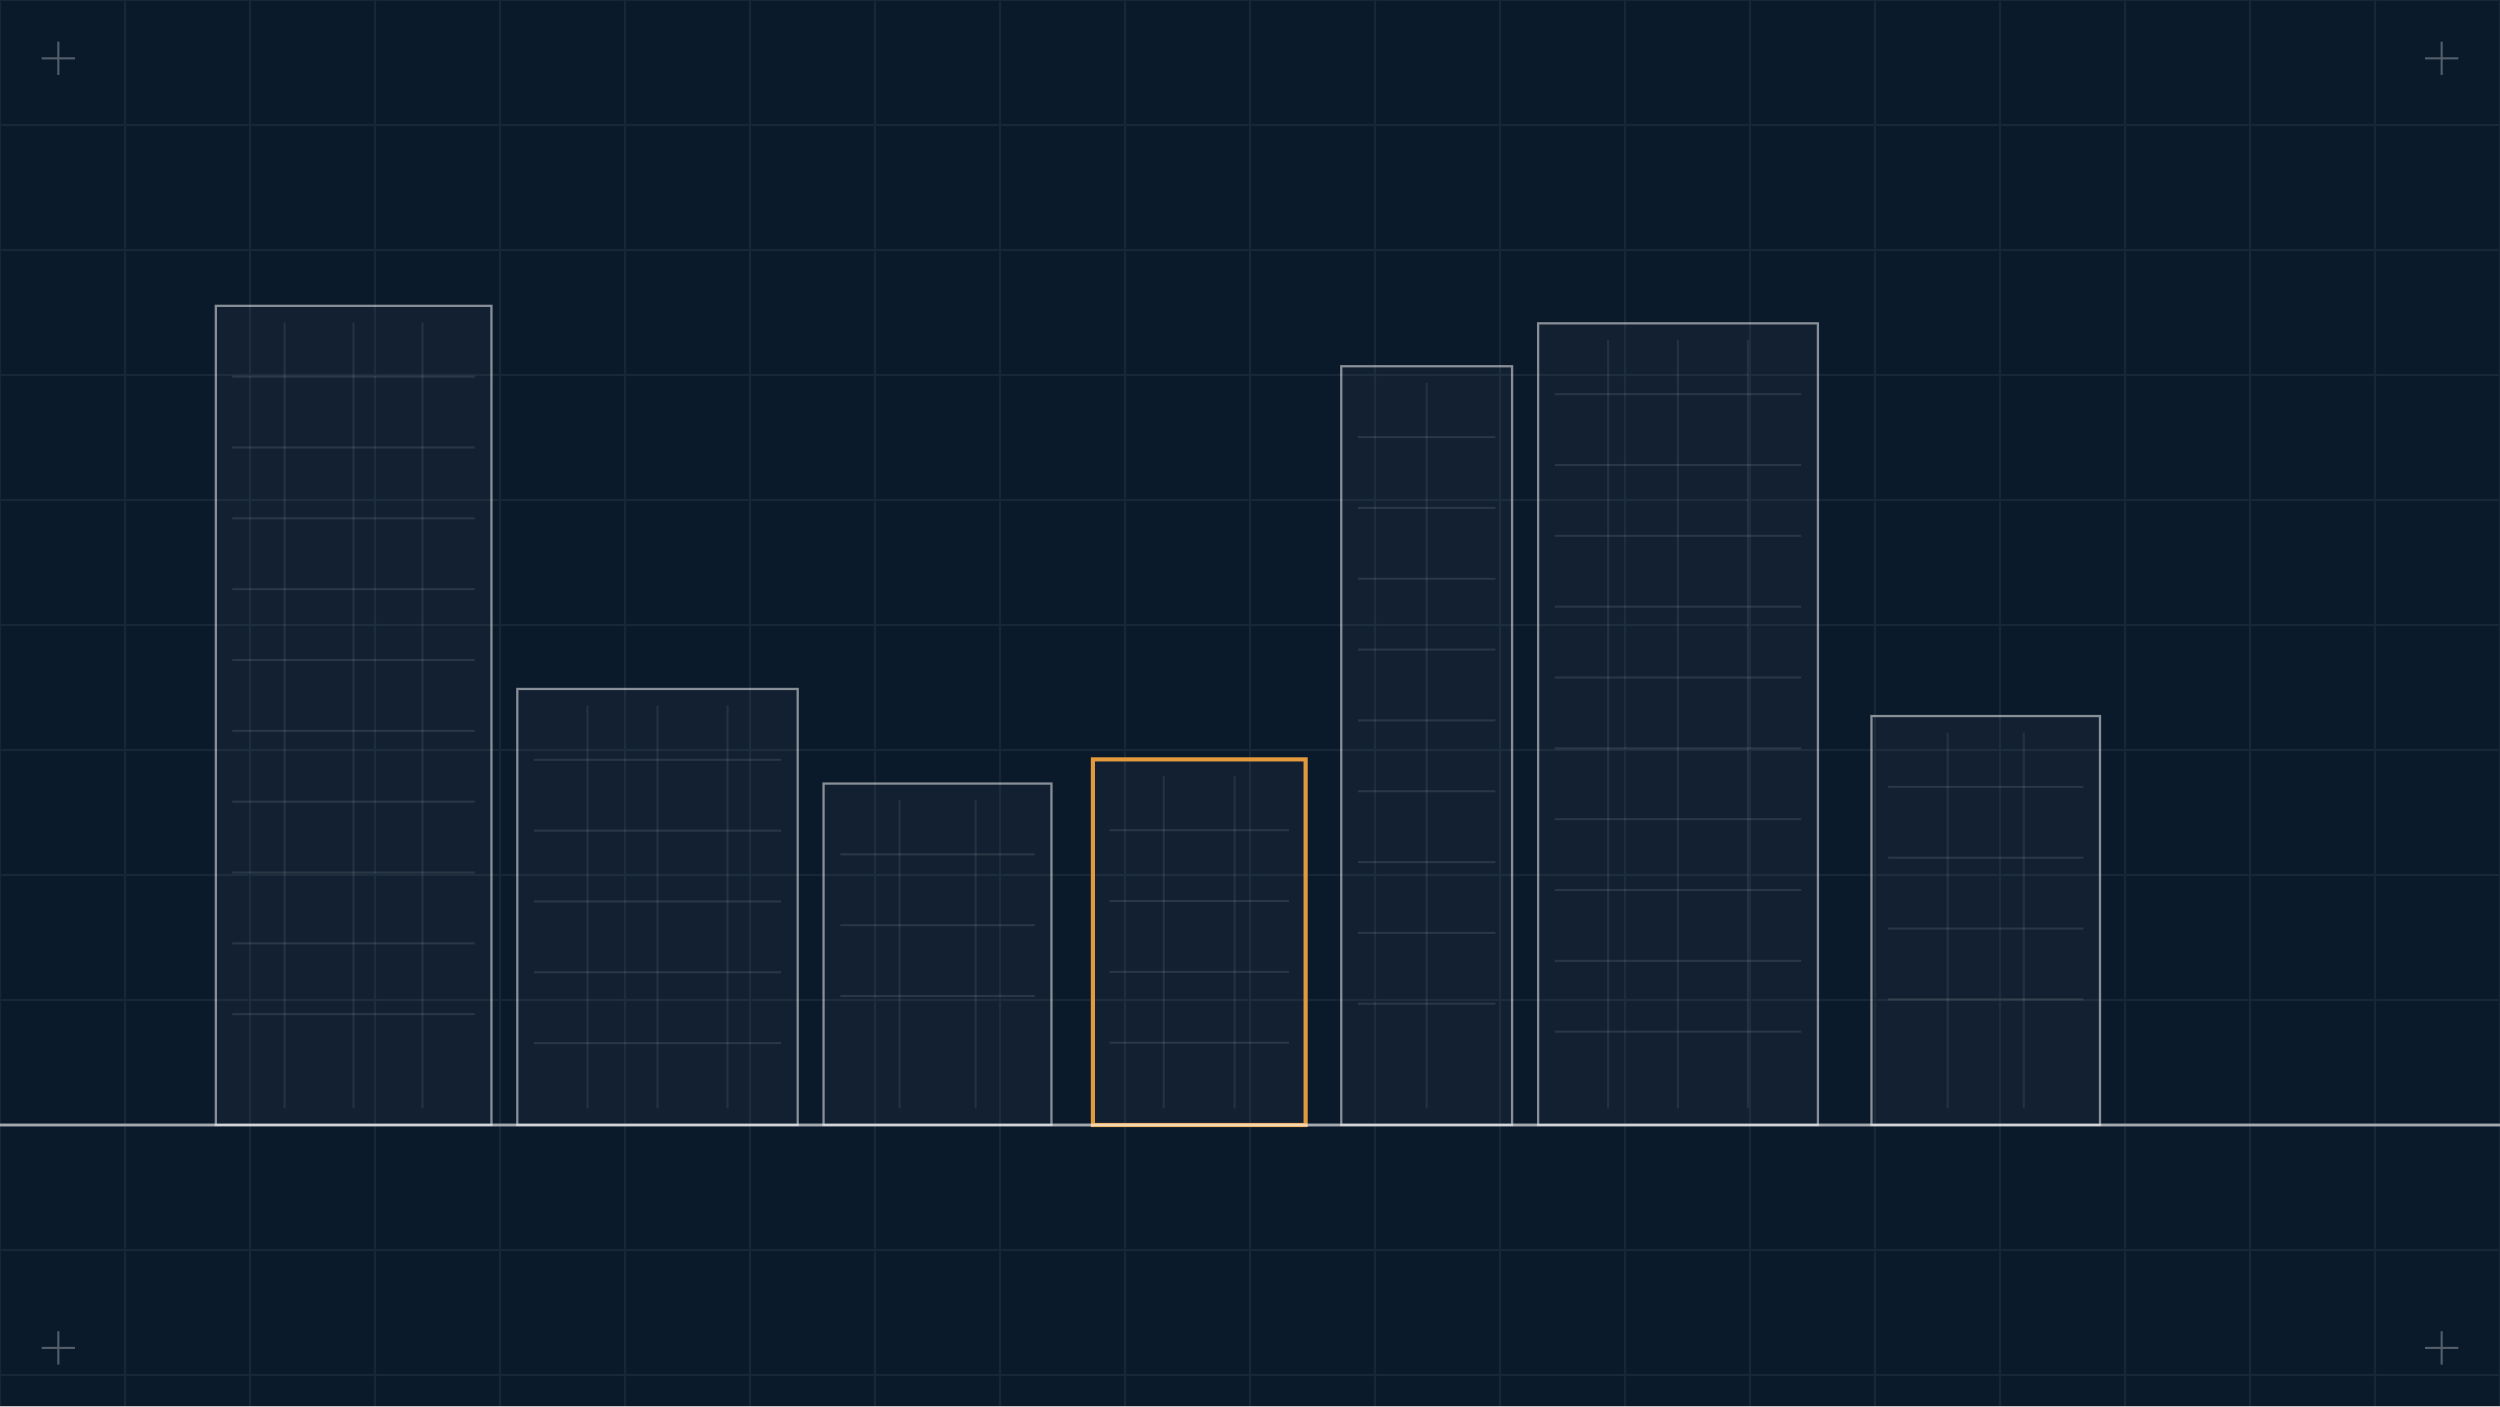
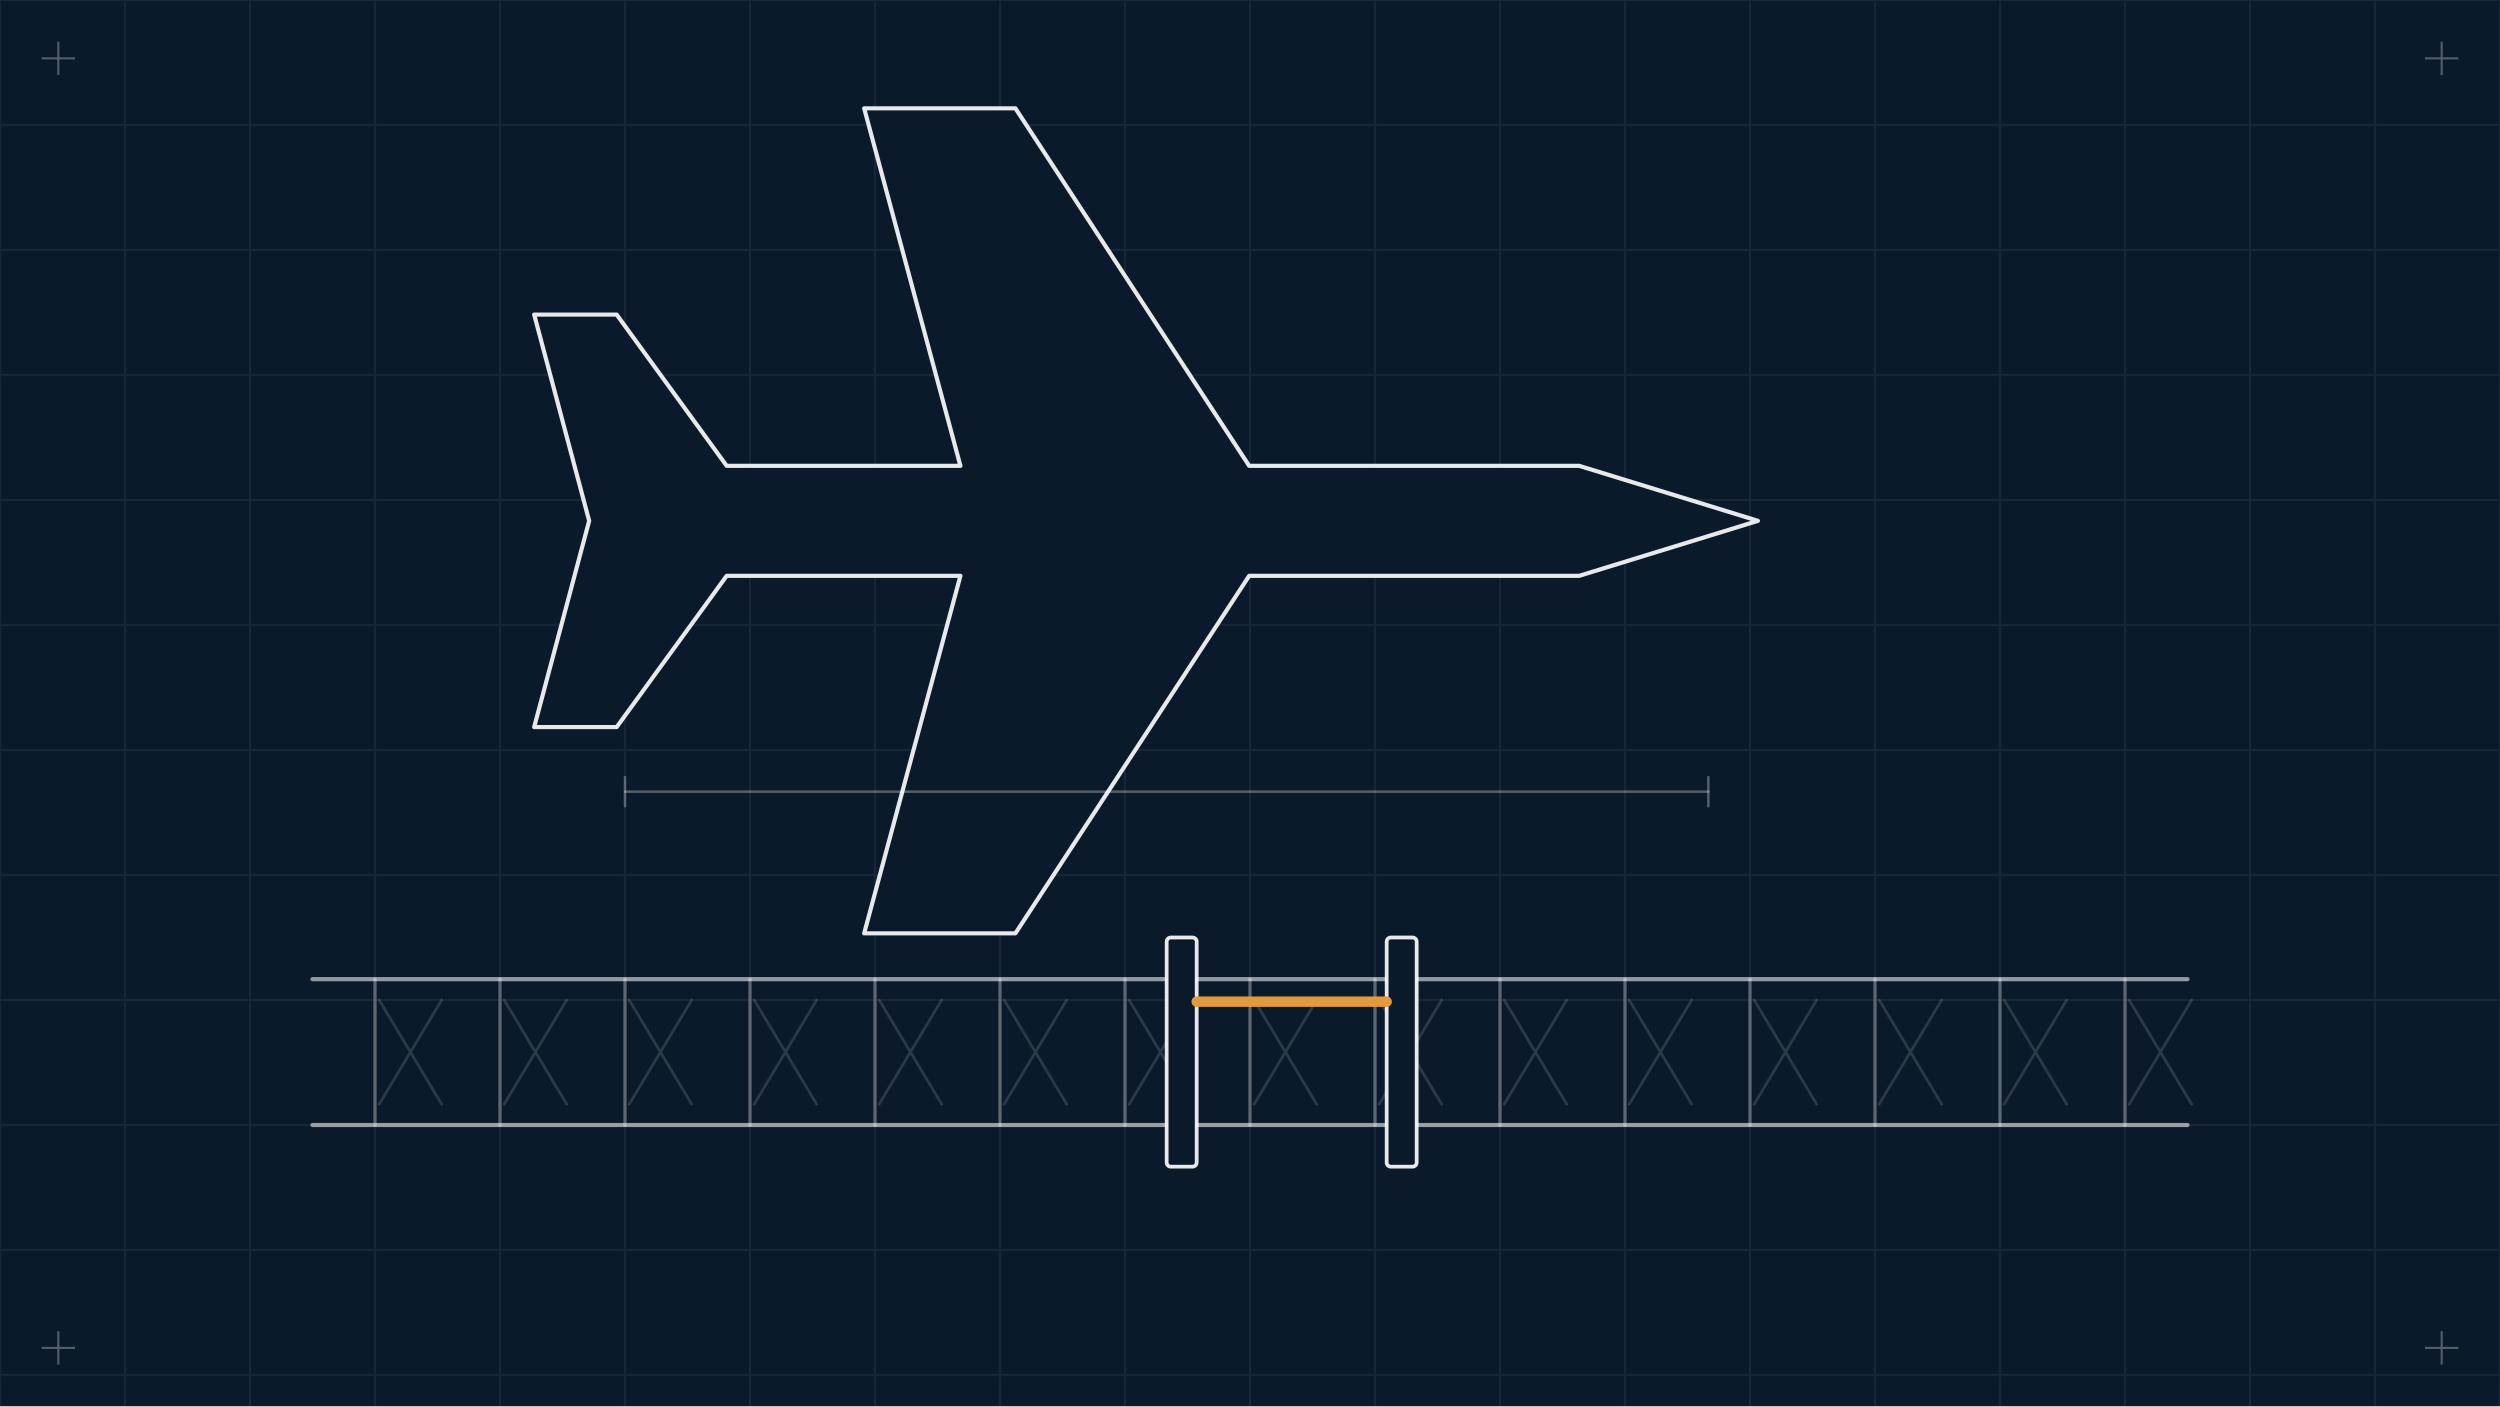
- <svg xmlns="http://www.w3.org/2000/svg" viewBox="0 0 1200 675" role="img" aria-label="Abstract illustration of building blocks with one highlighted block">
+ <svg xmlns="http://www.w3.org/2000/svg" viewBox="0 0 1200 675" role="img" aria-label="An aircraft over a secured perimeter with one access gate">
  <rect width="1200" height="675" fill="#0b1a2b" />
  <path d="M0 0V675M60 0V675M120 0V675M180 0V675M240 0V675M300 0V675M360 0V675M420 0V675M480 0V675M540 0V675M600 0V675M660 0V675M720 0V675M780 0V675M840 0V675M900 0V675M960 0V675M1020 0V675M1080 0V675M1140 0V675M1200 0V675M0 0H1200M0 60H1200M0 120H1200M0 180H1200M0 240H1200M0 300H1200M0 360H1200M0 420H1200M0 480H1200M0 540H1200M0 600H1200M0 660H1200" stroke="rgba(255,255,255,.055)" stroke-width="1" fill="none" />
  <path d="M20 28h16M28 20v16" stroke="rgba(255,255,255,.3)" stroke-width="1" />
  <path d="M1164 28h16M1172 20v16" stroke="rgba(255,255,255,.3)" stroke-width="1" />
  <path d="M20 647h16M28 639v16" stroke="rgba(255,255,255,.3)" stroke-width="1" />
  <path d="M1164 647h16M1172 639v16" stroke="rgba(255,255,255,.3)" stroke-width="1" />
-   <g transform="translate(1200 0) scale(-1 1)">
-     <rect x="192" y="343.7" width="109.7" height="196.3" fill="rgba(255,255,255,.03)" stroke="rgba(255,255,255,.5)" stroke-width="1.1" />
-     <path d="M200 377.7H293.7" stroke="rgba(255,255,255,.1)" stroke-width="1" />
-     <path d="M200 411.7H293.7" stroke="rgba(255,255,255,.1)" stroke-width="1" />
-     <path d="M200 445.7H293.7" stroke="rgba(255,255,255,.1)" stroke-width="1" />
-     <path d="M200 479.7H293.7" stroke="rgba(255,255,255,.1)" stroke-width="1" />
-     <path d="M228.6 351.7V532" stroke="rgba(255,255,255,.08)" stroke-width="1" />
-     <path d="M265.1 351.7V532" stroke="rgba(255,255,255,.08)" stroke-width="1" />
-     <rect x="327.4" y="155.2" width="134.3" height="384.8" fill="rgba(255,255,255,.03)" stroke="rgba(255,255,255,.5)" stroke-width="1.1" />
-     <path d="M335.4 189.2H453.7" stroke="rgba(255,255,255,.1)" stroke-width="1" />
-     <path d="M335.4 223.2H453.7" stroke="rgba(255,255,255,.1)" stroke-width="1" />
-     <path d="M335.4 257.2H453.7" stroke="rgba(255,255,255,.1)" stroke-width="1" />
-     <path d="M335.4 291.2H453.7" stroke="rgba(255,255,255,.1)" stroke-width="1" />
-     <path d="M335.4 325.2H453.7" stroke="rgba(255,255,255,.1)" stroke-width="1" />
-     <path d="M335.4 359.2H453.7" stroke="rgba(255,255,255,.1)" stroke-width="1" />
-     <path d="M335.4 393.2H453.7" stroke="rgba(255,255,255,.1)" stroke-width="1" />
-     <path d="M335.4 427.2H453.7" stroke="rgba(255,255,255,.1)" stroke-width="1" />
-     <path d="M335.4 461.2H453.7" stroke="rgba(255,255,255,.1)" stroke-width="1" />
-     <path d="M335.4 495.2H453.7" stroke="rgba(255,255,255,.1)" stroke-width="1" />
-     <path d="M361 163.2V532" stroke="rgba(255,255,255,.08)" stroke-width="1" />
-     <path d="M394.6 163.2V532" stroke="rgba(255,255,255,.08)" stroke-width="1" />
-     <path d="M428.1 163.2V532" stroke="rgba(255,255,255,.08)" stroke-width="1" />
-     <rect x="474.2" y="175.8" width="82" height="364.2" fill="rgba(255,255,255,.03)" stroke="rgba(255,255,255,.5)" stroke-width="1.1" />
-     <path d="M482.2 209.8H548.2" stroke="rgba(255,255,255,.1)" stroke-width="1" />
-     <path d="M482.2 243.8H548.2" stroke="rgba(255,255,255,.1)" stroke-width="1" />
-     <path d="M482.2 277.8H548.2" stroke="rgba(255,255,255,.1)" stroke-width="1" />
-     <path d="M482.2 311.8H548.2" stroke="rgba(255,255,255,.1)" stroke-width="1" />
-     <path d="M482.2 345.8H548.2" stroke="rgba(255,255,255,.1)" stroke-width="1" />
-     <path d="M482.2 379.8H548.2" stroke="rgba(255,255,255,.1)" stroke-width="1" />
-     <path d="M482.2 413.8H548.2" stroke="rgba(255,255,255,.1)" stroke-width="1" />
-     <path d="M482.2 447.8H548.2" stroke="rgba(255,255,255,.1)" stroke-width="1" />
-     <path d="M482.2 481.8H548.2" stroke="rgba(255,255,255,.1)" stroke-width="1" />
-     <path d="M515.2 183.8V532" stroke="rgba(255,255,255,.08)" stroke-width="1" />
-     <rect x="573.3" y="364.5" width="102.1" height="175.5" fill="rgba(255,255,255,.03)" stroke="#e39a3d" stroke-width="2" />
-     <path d="M581.3 398.5H667.4" stroke="rgba(255,255,255,.1)" stroke-width="1" />
-     <path d="M581.3 432.5H667.4" stroke="rgba(255,255,255,.1)" stroke-width="1" />
-     <path d="M581.3 466.5H667.4" stroke="rgba(255,255,255,.1)" stroke-width="1" />
-     <path d="M581.3 500.5H667.4" stroke="rgba(255,255,255,.1)" stroke-width="1" />
-     <path d="M607.4 372.5V532" stroke="rgba(255,255,255,.08)" stroke-width="1" />
-     <path d="M641.4 372.5V532" stroke="rgba(255,255,255,.08)" stroke-width="1" />
-     <rect x="695.3" y="376.1" width="109.4" height="163.9" fill="rgba(255,255,255,.03)" stroke="rgba(255,255,255,.5)" stroke-width="1.1" />
-     <path d="M703.3 410.1H796.6" stroke="rgba(255,255,255,.1)" stroke-width="1" />
-     <path d="M703.3 444.1H796.6" stroke="rgba(255,255,255,.1)" stroke-width="1" />
-     <path d="M703.3 478.1H796.6" stroke="rgba(255,255,255,.1)" stroke-width="1" />
-     <path d="M731.7 384.1V532" stroke="rgba(255,255,255,.08)" stroke-width="1" />
-     <path d="M768.2 384.1V532" stroke="rgba(255,255,255,.08)" stroke-width="1" />
-     <rect x="817.1" y="330.7" width="134.6" height="209.3" fill="rgba(255,255,255,.03)" stroke="rgba(255,255,255,.5)" stroke-width="1.1" />
-     <path d="M825.1 364.7H943.7" stroke="rgba(255,255,255,.1)" stroke-width="1" />
-     <path d="M825.1 398.7H943.7" stroke="rgba(255,255,255,.1)" stroke-width="1" />
-     <path d="M825.1 432.7H943.7" stroke="rgba(255,255,255,.1)" stroke-width="1" />
-     <path d="M825.1 466.7H943.7" stroke="rgba(255,255,255,.1)" stroke-width="1" />
-     <path d="M825.1 500.7H943.7" stroke="rgba(255,255,255,.1)" stroke-width="1" />
-     <path d="M850.8 338.7V532" stroke="rgba(255,255,255,.08)" stroke-width="1" />
-     <path d="M884.4 338.7V532" stroke="rgba(255,255,255,.08)" stroke-width="1" />
-     <path d="M918 338.7V532" stroke="rgba(255,255,255,.08)" stroke-width="1" />
-     <rect x="964.1" y="146.8" width="132.3" height="393.2" fill="rgba(255,255,255,.03)" stroke="rgba(255,255,255,.5)" stroke-width="1.1" />
-     <path d="M972.1 180.8H1088.5" stroke="rgba(255,255,255,.1)" stroke-width="1" />
-     <path d="M972.1 214.8H1088.5" stroke="rgba(255,255,255,.1)" stroke-width="1" />
-     <path d="M972.1 248.8H1088.5" stroke="rgba(255,255,255,.1)" stroke-width="1" />
-     <path d="M972.1 282.8H1088.5" stroke="rgba(255,255,255,.1)" stroke-width="1" />
-     <path d="M972.1 316.8H1088.5" stroke="rgba(255,255,255,.1)" stroke-width="1" />
-     <path d="M972.1 350.8H1088.5" stroke="rgba(255,255,255,.1)" stroke-width="1" />
-     <path d="M972.1 384.8H1088.5" stroke="rgba(255,255,255,.1)" stroke-width="1" />
-     <path d="M972.1 418.8H1088.5" stroke="rgba(255,255,255,.1)" stroke-width="1" />
-     <path d="M972.1 452.8H1088.5" stroke="rgba(255,255,255,.1)" stroke-width="1" />
-     <path d="M972.1 486.8H1088.5" stroke="rgba(255,255,255,.1)" stroke-width="1" />
-     <path d="M997.2 154.8V532" stroke="rgba(255,255,255,.08)" stroke-width="1" />
-     <path d="M1030.3 154.8V532" stroke="rgba(255,255,255,.08)" stroke-width="1" />
-     <path d="M1063.4 154.8V532" stroke="rgba(255,255,255,.08)" stroke-width="1" />
-     <path d="M0 540H1200" stroke="rgba(255,255,255,.6)" stroke-width="1.4" />
-   </g>
+   <path d="M843.8 250L758 223.6L599.6 223.6L487.4 52L414.8 52L461 223.6L348.8 223.6L296 151L256.4 151L282.8 250L256.4 349L296 349L348.8 276.4L461 276.4L414.8 448L487.4 448L599.6 276.4L758 276.4Z" stroke="rgba(255,255,255,.9)" stroke-width="2" fill="#0b1a2b" stroke-linecap="round" stroke-linejoin="round" />
+   <path d="M150 470 H1050" stroke="rgba(255,255,255,.56)" stroke-width="2" fill="none" stroke-linecap="round" stroke-linejoin="round" />
+   <path d="M180 470 V540" stroke="rgba(255,255,255,.3)" stroke-width="1.6" fill="none" stroke-linecap="round" stroke-linejoin="round" />
+   <path d="M182 480 l30 50 m-30 0 l30 -50" stroke="rgba(255,255,255,.14)" stroke-width="1.3" fill="none" stroke-linecap="round" stroke-linejoin="round" />
+   <path d="M240 470 V540" stroke="rgba(255,255,255,.3)" stroke-width="1.6" fill="none" stroke-linecap="round" stroke-linejoin="round" />
+   <path d="M242 480 l30 50 m-30 0 l30 -50" stroke="rgba(255,255,255,.14)" stroke-width="1.3" fill="none" stroke-linecap="round" stroke-linejoin="round" />
+   <path d="M300 470 V540" stroke="rgba(255,255,255,.3)" stroke-width="1.6" fill="none" stroke-linecap="round" stroke-linejoin="round" />
+   <path d="M302 480 l30 50 m-30 0 l30 -50" stroke="rgba(255,255,255,.14)" stroke-width="1.3" fill="none" stroke-linecap="round" stroke-linejoin="round" />
+   <path d="M360 470 V540" stroke="rgba(255,255,255,.3)" stroke-width="1.6" fill="none" stroke-linecap="round" stroke-linejoin="round" />
+   <path d="M362 480 l30 50 m-30 0 l30 -50" stroke="rgba(255,255,255,.14)" stroke-width="1.3" fill="none" stroke-linecap="round" stroke-linejoin="round" />
+   <path d="M420 470 V540" stroke="rgba(255,255,255,.3)" stroke-width="1.6" fill="none" stroke-linecap="round" stroke-linejoin="round" />
+   <path d="M422 480 l30 50 m-30 0 l30 -50" stroke="rgba(255,255,255,.14)" stroke-width="1.3" fill="none" stroke-linecap="round" stroke-linejoin="round" />
+   <path d="M480 470 V540" stroke="rgba(255,255,255,.3)" stroke-width="1.6" fill="none" stroke-linecap="round" stroke-linejoin="round" />
+   <path d="M482 480 l30 50 m-30 0 l30 -50" stroke="rgba(255,255,255,.14)" stroke-width="1.3" fill="none" stroke-linecap="round" stroke-linejoin="round" />
+   <path d="M540 470 V540" stroke="rgba(255,255,255,.3)" stroke-width="1.6" fill="none" stroke-linecap="round" stroke-linejoin="round" />
+   <path d="M542 480 l30 50 m-30 0 l30 -50" stroke="rgba(255,255,255,.14)" stroke-width="1.3" fill="none" stroke-linecap="round" stroke-linejoin="round" />
+   <path d="M600 470 V540" stroke="rgba(255,255,255,.3)" stroke-width="1.6" fill="none" stroke-linecap="round" stroke-linejoin="round" />
+   <path d="M602 480 l30 50 m-30 0 l30 -50" stroke="rgba(255,255,255,.14)" stroke-width="1.3" fill="none" stroke-linecap="round" stroke-linejoin="round" />
+   <path d="M660 470 V540" stroke="rgba(255,255,255,.3)" stroke-width="1.6" fill="none" stroke-linecap="round" stroke-linejoin="round" />
+   <path d="M662 480 l30 50 m-30 0 l30 -50" stroke="rgba(255,255,255,.14)" stroke-width="1.3" fill="none" stroke-linecap="round" stroke-linejoin="round" />
+   <path d="M720 470 V540" stroke="rgba(255,255,255,.3)" stroke-width="1.6" fill="none" stroke-linecap="round" stroke-linejoin="round" />
+   <path d="M722 480 l30 50 m-30 0 l30 -50" stroke="rgba(255,255,255,.14)" stroke-width="1.3" fill="none" stroke-linecap="round" stroke-linejoin="round" />
+   <path d="M780 470 V540" stroke="rgba(255,255,255,.3)" stroke-width="1.6" fill="none" stroke-linecap="round" stroke-linejoin="round" />
+   <path d="M782 480 l30 50 m-30 0 l30 -50" stroke="rgba(255,255,255,.14)" stroke-width="1.3" fill="none" stroke-linecap="round" stroke-linejoin="round" />
+   <path d="M840 470 V540" stroke="rgba(255,255,255,.3)" stroke-width="1.6" fill="none" stroke-linecap="round" stroke-linejoin="round" />
+   <path d="M842 480 l30 50 m-30 0 l30 -50" stroke="rgba(255,255,255,.14)" stroke-width="1.3" fill="none" stroke-linecap="round" stroke-linejoin="round" />
+   <path d="M900 470 V540" stroke="rgba(255,255,255,.3)" stroke-width="1.6" fill="none" stroke-linecap="round" stroke-linejoin="round" />
+   <path d="M902 480 l30 50 m-30 0 l30 -50" stroke="rgba(255,255,255,.14)" stroke-width="1.3" fill="none" stroke-linecap="round" stroke-linejoin="round" />
+   <path d="M960 470 V540" stroke="rgba(255,255,255,.3)" stroke-width="1.6" fill="none" stroke-linecap="round" stroke-linejoin="round" />
+   <path d="M962 480 l30 50 m-30 0 l30 -50" stroke="rgba(255,255,255,.14)" stroke-width="1.3" fill="none" stroke-linecap="round" stroke-linejoin="round" />
+   <path d="M1020 470 V540" stroke="rgba(255,255,255,.3)" stroke-width="1.6" fill="none" stroke-linecap="round" stroke-linejoin="round" />
+   <path d="M1022 480 l30 50 m-30 0 l30 -50" stroke="rgba(255,255,255,.14)" stroke-width="1.3" fill="none" stroke-linecap="round" stroke-linejoin="round" />
+   <path d="M150 540L1050 540" stroke="rgba(255,255,255,.56)" stroke-width="2" fill="none" stroke-linecap="round" stroke-linejoin="round" />
+   <rect x="560" y="450" width="14.4" height="110" rx="2" stroke="rgba(255,255,255,.9)" stroke-width="1.8" fill="#0b1a2b" />
+   <rect x="665.6" y="450" width="14.4" height="110" rx="2" stroke="rgba(255,255,255,.9)" stroke-width="1.8" fill="#0b1a2b" />
+   <path d="M574.4 480.8L665.6 480.8" stroke="#e39a3d" stroke-width="5" fill="none" stroke-linecap="round" stroke-linejoin="round" />
+   <path d="M574.4 480.8L665.6 480.8" stroke="#e39a3d" stroke-width="3" fill="none" stroke-linecap="round" stroke-linejoin="round" />
+   <path d="M300 380L820 380" stroke="rgba(255,255,255,.3)" stroke-width="1.2" fill="none" stroke-linecap="round" stroke-linejoin="round" />
+   <path d="M300 373L300 387" stroke="rgba(255,255,255,.3)" stroke-width="1.2" fill="none" stroke-linecap="round" stroke-linejoin="round" />
+   <path d="M820 373L820 387" stroke="rgba(255,255,255,.3)" stroke-width="1.2" fill="none" stroke-linecap="round" stroke-linejoin="round" />
</svg>
